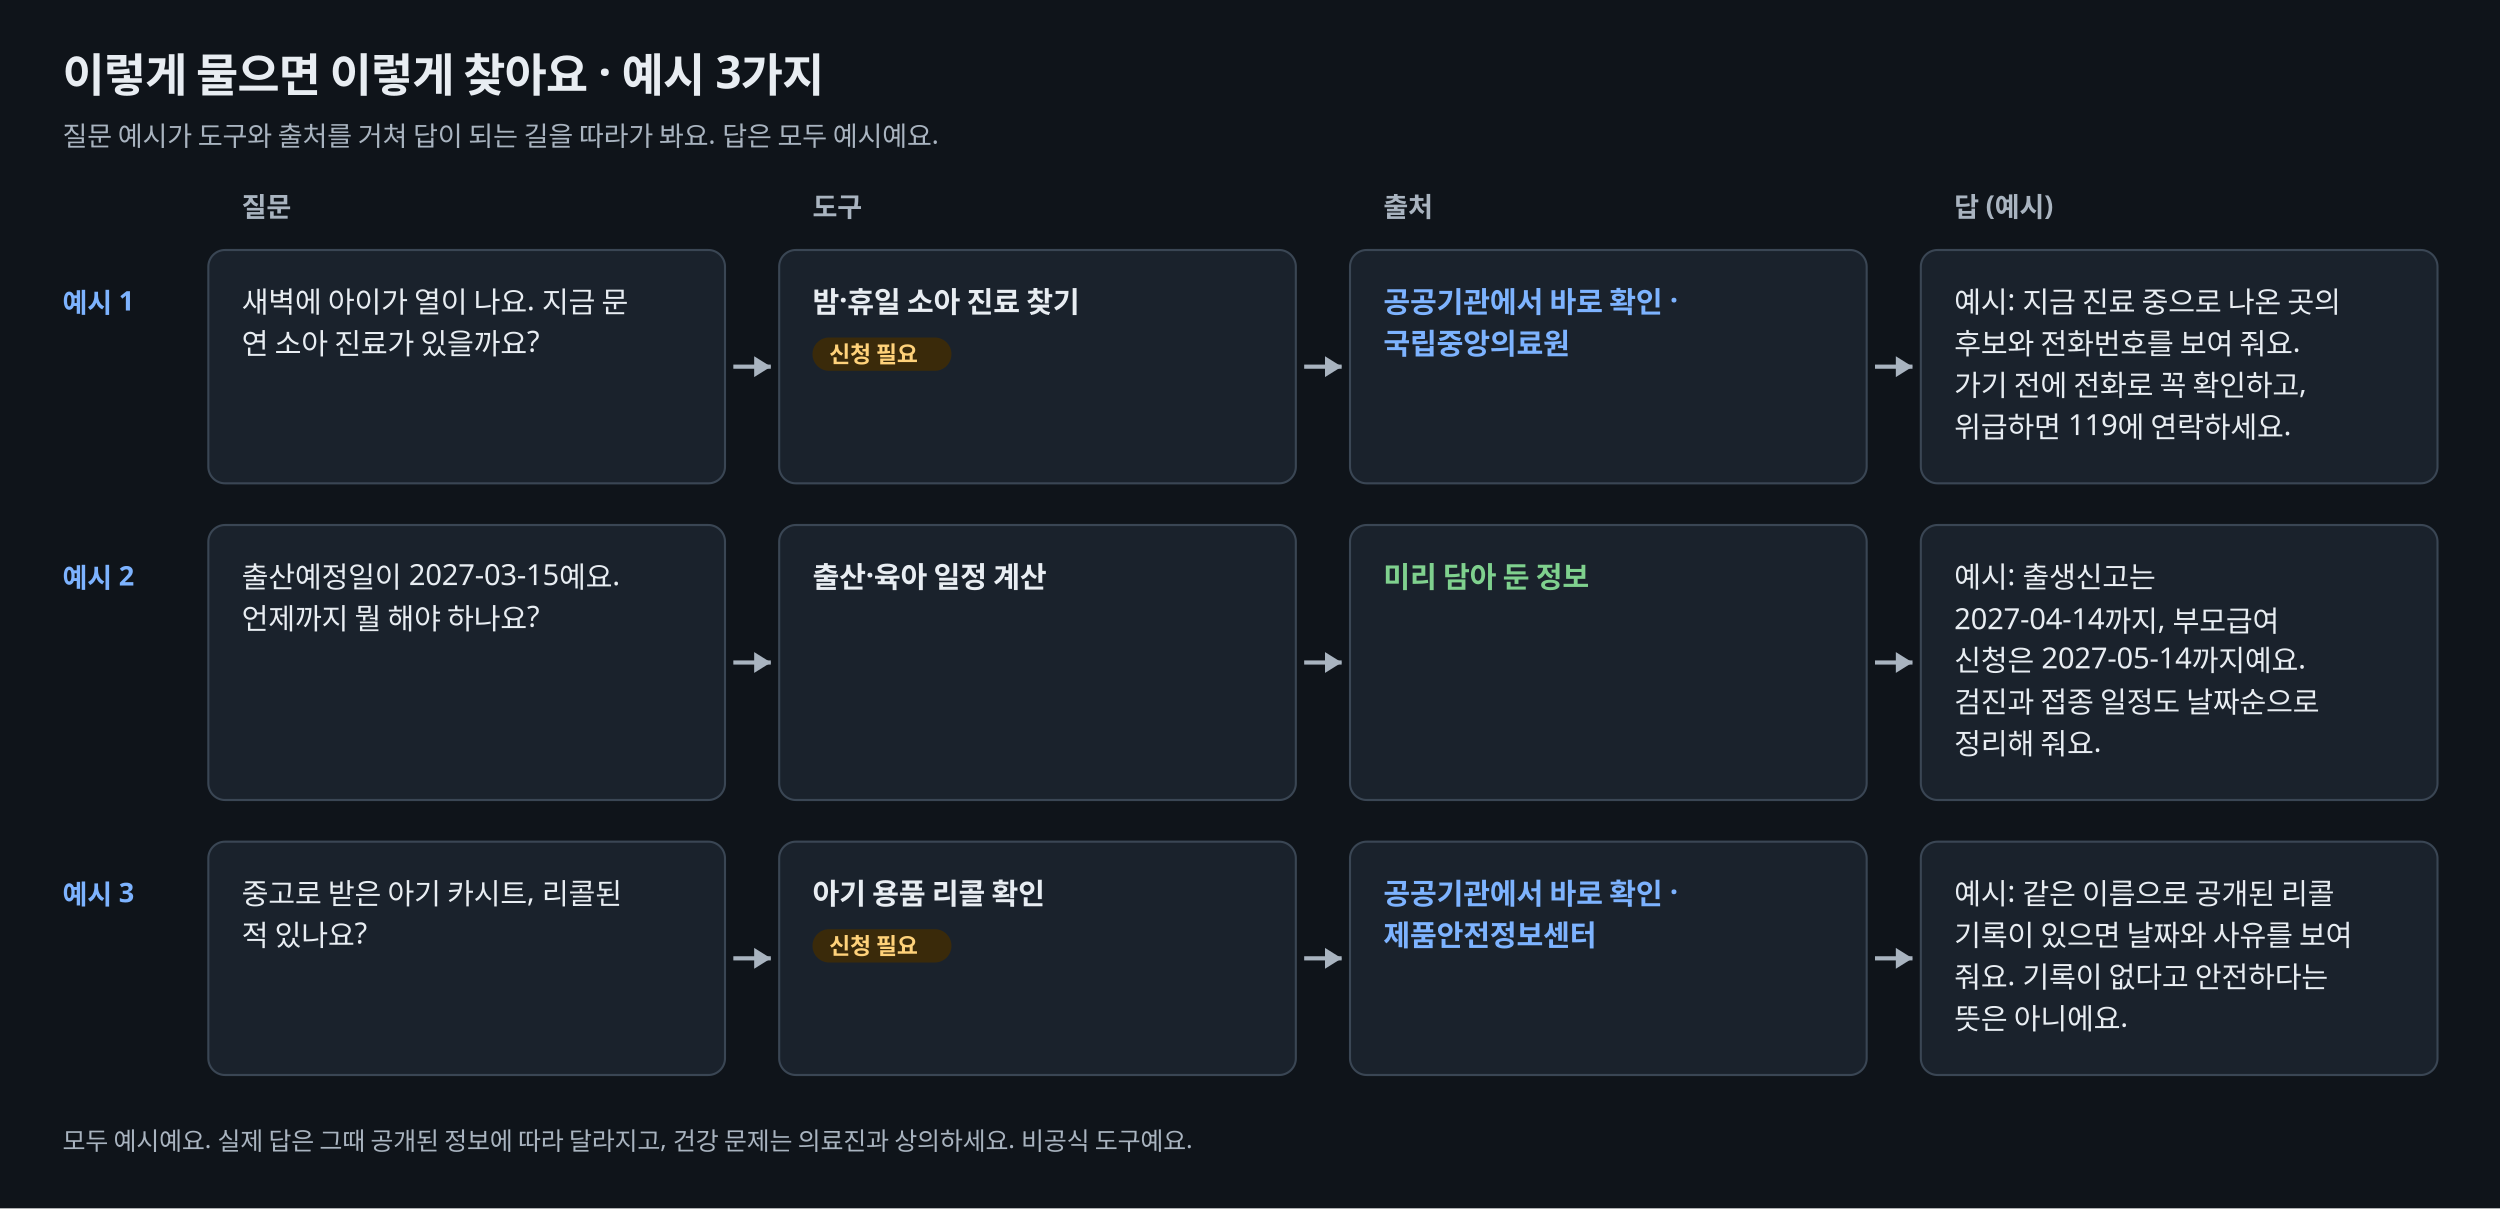
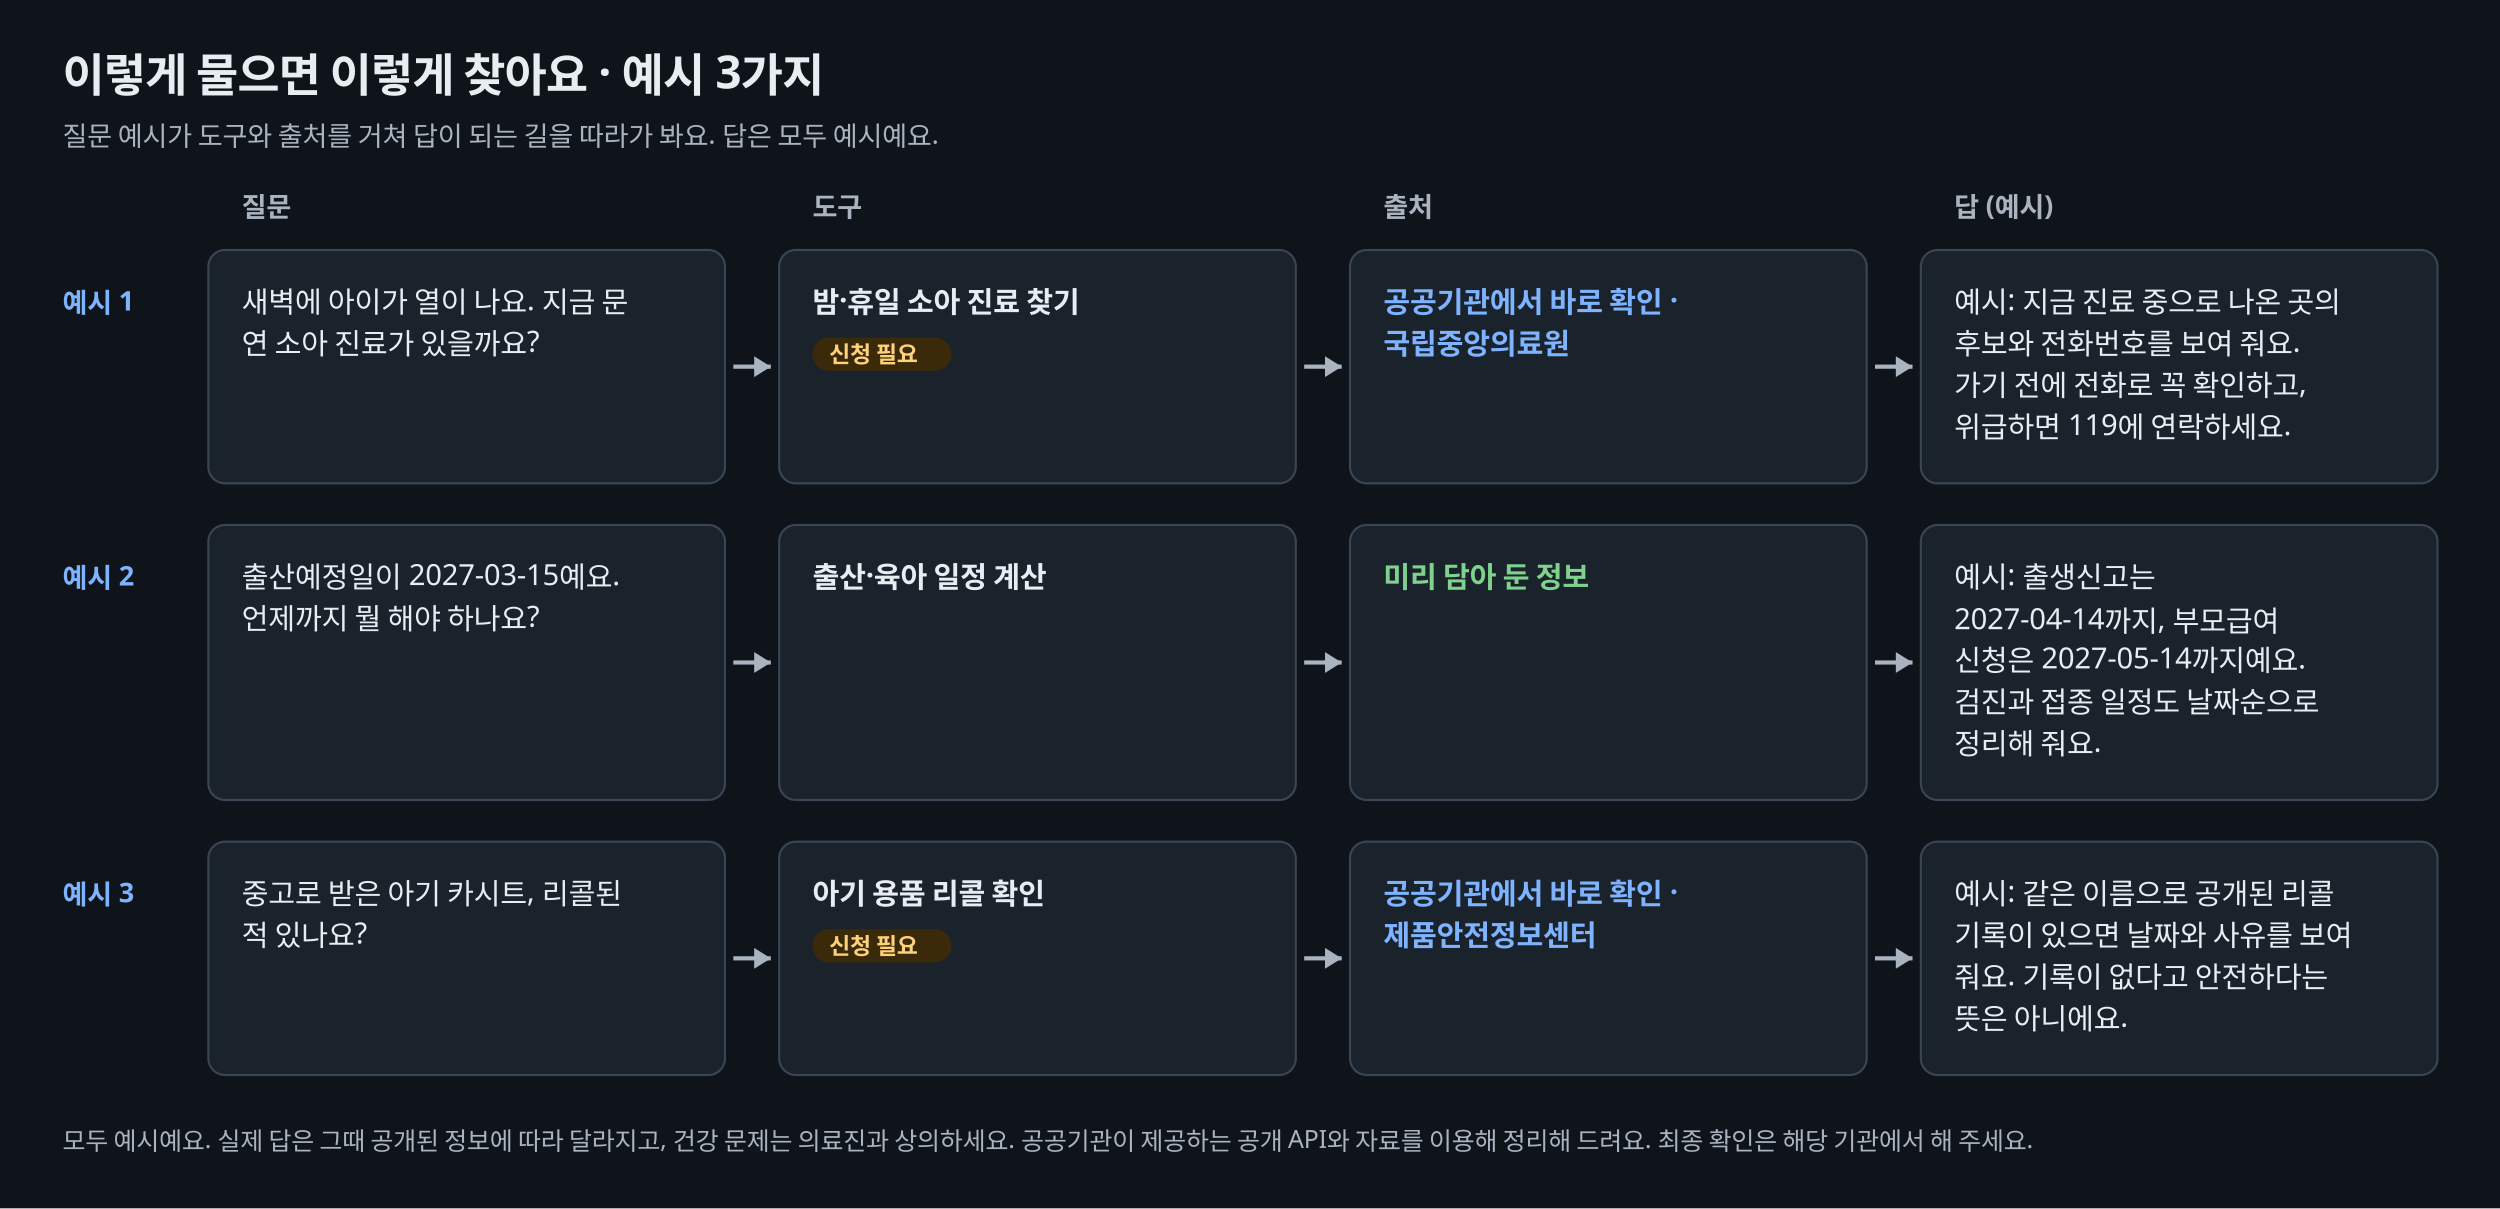
<svg xmlns="http://www.w3.org/2000/svg" width="1200" height="580" viewBox="0 0 1200 580" role="img" aria-labelledby="title desc" font-family="Pretendard, 'Apple SD Gothic Neo', 'Noto Sans KR', 'Malgun Gothic', sans-serif">
  <rect x="0" y="0" width="1200" height="580" fill="#0F141A" />
  <text x="30" y="44" font-size="22" fill="#E8EDF2" data-max-w="1140" letter-spacing="-0.4" font-weight="700">
    <tspan x="30" y="44">이렇게 물으면 이렇게 찾아요 · 예시 3가지</tspan>
  </text>
  <text x="30" y="70" font-size="13" fill="#A9B4C0" data-max-w="1140" letter-spacing="-0.1">
    <tspan x="30" y="70">질문 예시가 도구와 출처를 거쳐 답이 되는 길을 따라가 봐요. 답은 모두 예시예요.</tspan>
  </text>
  <text x="116" y="104" font-size="13" fill="#A9B4C0" data-max-w="216" letter-spacing="-0.1" font-weight="700">
    <tspan x="116" y="104">질문</tspan>
  </text>
  <text x="390" y="104" font-size="13" fill="#A9B4C0" data-max-w="216" letter-spacing="-0.1" font-weight="700">
    <tspan x="390" y="104">도구</tspan>
  </text>
  <text x="664" y="104" font-size="13" fill="#A9B4C0" data-max-w="216" letter-spacing="-0.1" font-weight="700">
    <tspan x="664" y="104">출처</tspan>
  </text>
  <text x="938" y="104" font-size="13" fill="#A9B4C0" data-max-w="216" letter-spacing="-0.1" font-weight="700">
    <tspan x="938" y="104">답 (예시)</tspan>
  </text>
  <g data-story="1" data-tool="find_night_pediatric" data-source="live-key" data-key="required">
    <text x="30" y="150" font-size="13" fill="#7DB3FF" data-max-w="60" letter-spacing="-0.1" font-weight="700">
      <tspan x="30" y="150">예시 1</tspan>
    </text>
    <rect x="100" y="120" width="248" height="112" rx="8" fill="#1A222C" stroke="#3A4654" />
    <rect x="374" y="120" width="248" height="112" rx="8" fill="#1A222C" stroke="#3A4654" />
    <rect x="648" y="120" width="248" height="112" rx="8" fill="#1A222C" stroke="#3A4654" />
    <rect x="922" y="120" width="248" height="112" rx="8" fill="#1A222C" stroke="#3A4654" />
    <text x="116" y="150" font-size="14" fill="#E8EDF2" data-max-w="216" letter-spacing="-0.1">
      <tspan x="116" y="150">새벽에 아이가 열이 나요. 지금 문</tspan>
      <tspan x="116" y="170">연 소아 진료가 있을까요?</tspan>
    </text>
    <text x="390" y="150" font-size="14" fill="#E8EDF2" data-max-w="216" letter-spacing="-0.1" font-weight="700">
      <tspan x="390" y="150">밤·휴일 소아 진료 찾기</tspan>
    </text>
    <text x="664" y="150" font-size="14" fill="#7DB3FF" data-max-w="216" letter-spacing="-0.1" font-weight="700">
      <tspan x="664" y="150">공공기관에서 바로 확인 ·</tspan>
      <tspan x="664" y="170">국립중앙의료원</tspan>
    </text>
    <text x="938" y="150" font-size="14" fill="#E8EDF2" data-max-w="216" letter-spacing="-0.1">
      <tspan x="938" y="150">예시: 지금 진료 중으로 나온 곳의</tspan>
      <tspan x="938" y="170">후보와 전화번호를 보여 줘요.</tspan>
      <tspan x="938" y="190">가기 전에 전화로 꼭 확인하고,</tspan>
      <tspan x="938" y="210">위급하면 119에 연락하세요.</tspan>
    </text>
    <rect x="390" y="162" width="66.7" height="16" rx="8" fill="#3A2A0A" />
    <text x="398" y="174" font-size="11" fill="#FFD27A" data-max-w="50.7" letter-spacing="-0.1" font-weight="700">
      <tspan x="398" y="174">신청 필요</tspan>
    </text>
    <line x1="352" y1="176" x2="370" y2="176" stroke="#A9B4C0" stroke-width="2" />
    <polygon points="370,176 362,171 362,181" fill="#A9B4C0" />
    <line x1="626" y1="176" x2="644" y2="176" stroke="#A9B4C0" stroke-width="2" />
    <polygon points="644,176 636,171 636,181" fill="#A9B4C0" />
    <line x1="900" y1="176" x2="918" y2="176" stroke="#A9B4C0" stroke-width="2" />
    <polygon points="918,176 910,171 910,181" fill="#A9B4C0" />
  </g>
  <g data-story="2" data-tool="get_timeline" data-source="builtin">
    <text x="30" y="282" font-size="13" fill="#7DB3FF" data-max-w="60" letter-spacing="-0.1" font-weight="700">
      <tspan x="30" y="282">예시 2</tspan>
    </text>
    <rect x="100" y="252" width="248" height="132" rx="8" fill="#1A222C" stroke="#3A4654" />
    <rect x="374" y="252" width="248" height="132" rx="8" fill="#1A222C" stroke="#3A4654" />
    <rect x="648" y="252" width="248" height="132" rx="8" fill="#1A222C" stroke="#3A4654" />
    <rect x="922" y="252" width="248" height="132" rx="8" fill="#1A222C" stroke="#3A4654" />
    <text x="116" y="282" font-size="14" fill="#E8EDF2" data-max-w="216" letter-spacing="-0.1">
      <tspan x="116" y="282">출산예정일이 2027-03-15예요.</tspan>
      <tspan x="116" y="302">언제까지 뭘 해야 하나요?</tspan>
    </text>
    <text x="390" y="282" font-size="14" fill="#E8EDF2" data-max-w="216" letter-spacing="-0.1" font-weight="700">
      <tspan x="390" y="282">출산·육아 일정 계산</tspan>
    </text>
    <text x="664" y="282" font-size="14" fill="#7FD18E" data-max-w="216" letter-spacing="-0.1" font-weight="700">
      <tspan x="664" y="282">미리 담아 둔 정보</tspan>
    </text>
    <text x="938" y="282" font-size="14" fill="#E8EDF2" data-max-w="216" letter-spacing="-0.1">
      <tspan x="938" y="282">예시: 출생신고는</tspan>
      <tspan x="938" y="302">2027-04-14까지, 부모급여</tspan>
      <tspan x="938" y="322">신청은 2027-05-14까지예요.</tspan>
      <tspan x="938" y="342">검진과 접종 일정도 날짜순으로</tspan>
      <tspan x="938" y="362">정리해 줘요.</tspan>
    </text>
    <line x1="352" y1="318" x2="370" y2="318" stroke="#A9B4C0" stroke-width="2" />
    <polygon points="370,318 362,313 362,323" fill="#A9B4C0" />
    <line x1="626" y1="318" x2="644" y2="318" stroke="#A9B4C0" stroke-width="2" />
    <polygon points="644,318 636,313 636,323" fill="#A9B4C0" />
    <line x1="900" y1="318" x2="918" y2="318" stroke="#A9B4C0" stroke-width="2" />
    <polygon points="918,318 910,313 910,323" fill="#A9B4C0" />
  </g>
  <g data-story="3" data-tool="check_recall" data-source="live-key" data-key="required">
    <text x="30" y="434" font-size="13" fill="#7DB3FF" data-max-w="60" letter-spacing="-0.1" font-weight="700">
      <tspan x="30" y="434">예시 3</tspan>
    </text>
    <rect x="100" y="404" width="248" height="112" rx="8" fill="#1A222C" stroke="#3A4654" />
    <rect x="374" y="404" width="248" height="112" rx="8" fill="#1A222C" stroke="#3A4654" />
    <rect x="648" y="404" width="248" height="112" rx="8" fill="#1A222C" stroke="#3A4654" />
    <rect x="922" y="404" width="248" height="112" rx="8" fill="#1A222C" stroke="#3A4654" />
    <text x="116" y="434" font-size="14" fill="#E8EDF2" data-max-w="216" letter-spacing="-0.1">
      <tspan x="116" y="434">중고로 받은 아기 카시트, 리콜된</tspan>
      <tspan x="116" y="454">적 있나요?</tspan>
    </text>
    <text x="390" y="434" font-size="14" fill="#E8EDF2" data-max-w="216" letter-spacing="-0.1" font-weight="700">
      <tspan x="390" y="434">아기 용품 리콜 확인</tspan>
    </text>
    <text x="664" y="434" font-size="14" fill="#7DB3FF" data-max-w="216" letter-spacing="-0.1" font-weight="700">
      <tspan x="664" y="434">공공기관에서 바로 확인 ·</tspan>
      <tspan x="664" y="454">제품안전정보센터</tspan>
    </text>
    <text x="938" y="434" font-size="14" fill="#E8EDF2" data-max-w="216" letter-spacing="-0.1">
      <tspan x="938" y="434">예시: 같은 이름으로 공개된 리콜</tspan>
      <tspan x="938" y="454">기록이 있으면 날짜와 사유를 보여</tspan>
      <tspan x="938" y="474">줘요. 기록이 없다고 안전하다는</tspan>
      <tspan x="938" y="494">뜻은 아니에요.</tspan>
    </text>
    <rect x="390" y="446" width="66.7" height="16" rx="8" fill="#3A2A0A" />
    <text x="398" y="458" font-size="11" fill="#FFD27A" data-max-w="50.7" letter-spacing="-0.1" font-weight="700">
      <tspan x="398" y="458">신청 필요</tspan>
    </text>
    <line x1="352" y1="460" x2="370" y2="460" stroke="#A9B4C0" stroke-width="2" />
    <polygon points="370,460 362,455 362,465" fill="#A9B4C0" />
    <line x1="626" y1="460" x2="644" y2="460" stroke="#A9B4C0" stroke-width="2" />
    <polygon points="644,460 636,455 636,465" fill="#A9B4C0" />
    <line x1="900" y1="460" x2="918" y2="460" stroke="#A9B4C0" stroke-width="2" />
    <polygon points="918,460 910,455 910,465" fill="#A9B4C0" />
  </g>
  <text x="30" y="552" font-size="12" fill="#A9B4C0" data-max-w="1140" letter-spacing="-0.1">
-     <tspan x="30" y="552">모두 예시예요. 실제 답은 그때 공개된 정보에 따라 달라지고, 건강 문제는 의료진과 상의하세요. 비공식 도구예요.</tspan>
+     <tspan x="30" y="552">모두 예시예요. 실제 답은 그때 공개된 정보에 따라 달라지고, 건강 문제는 의료진과 상의하세요. 공공기관이 제공하는 공개 API와 자료를 이용해 정리해 드려요. 최종 확인은 해당 기관에서 해 주세요.</tspan>
  </text>
</svg>
